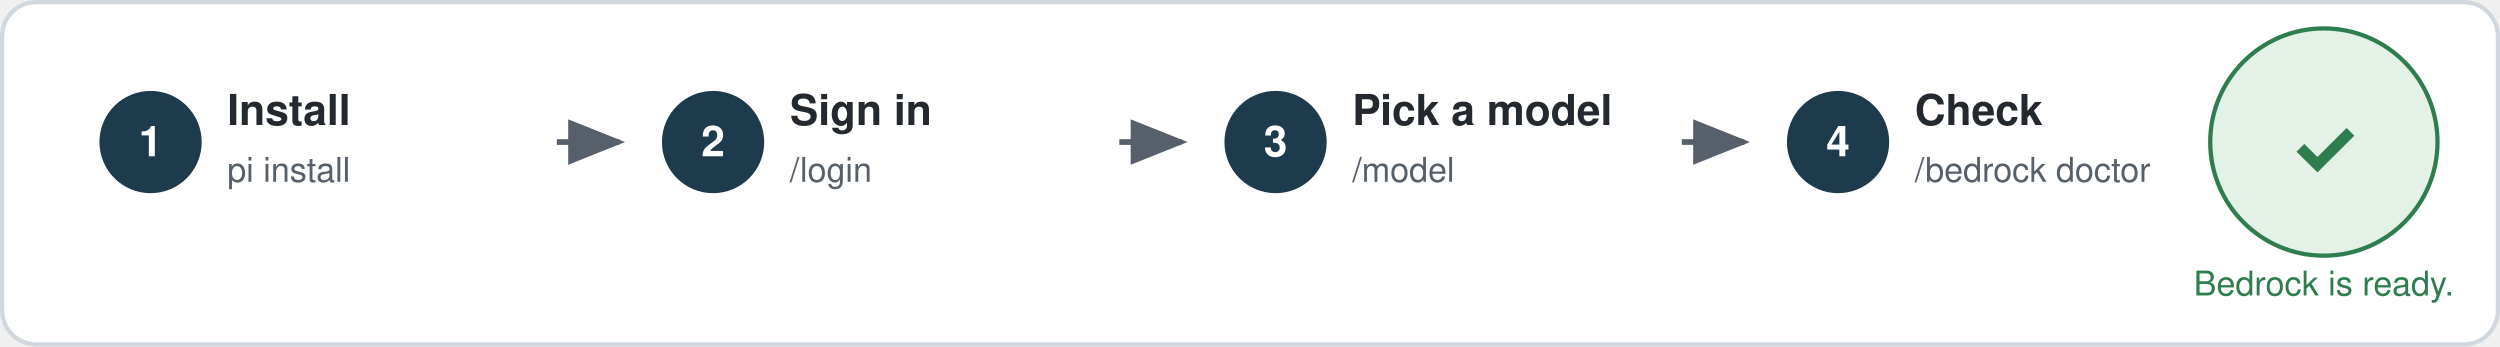
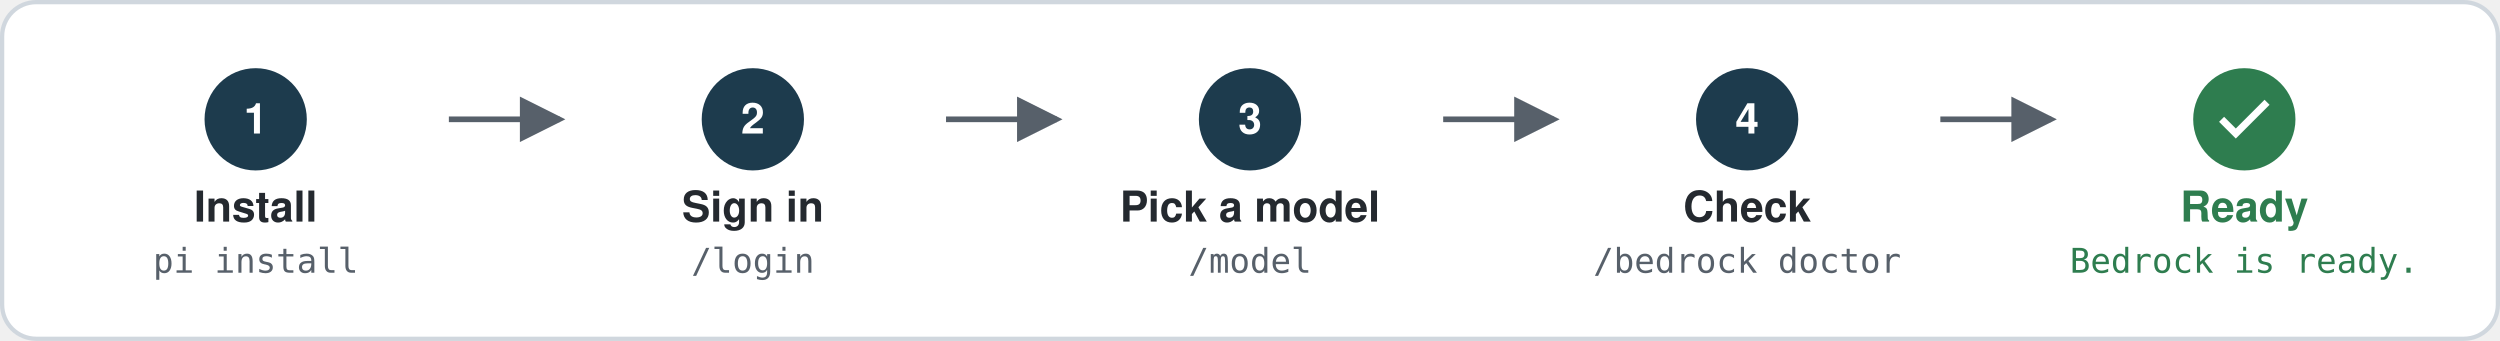
- <svg xmlns="http://www.w3.org/2000/svg" width="880" height="122" viewBox="0 0 880 122" role="img" aria-label="Four steps: install, sign in, pick a model, check. A green check ends at Bedrock is ready." font-family="-apple-system, BlinkMacSystemFont, 'Segoe UI', Helvetica, Arial, sans-serif">
-   <rect x="0.75" y="0.75" width="878.5" height="120.5" rx="12" fill="#FFFFFF" stroke="#D0D7DE" stroke-width="1.5" />
+ <svg xmlns="http://www.w3.org/2000/svg" width="880" height="120" viewBox="0 0 880 120" role="img" aria-label="Four setup steps lead to a green Ready check: install, sign in, pick a model, and check." font-family="-apple-system, BlinkMacSystemFont, 'Segoe UI', Helvetica, Arial, sans-serif">
+   <rect x="0.75" y="0.75" width="878.5" height="118.5" rx="12" fill="#FFFFFF" stroke="#D0D7DE" stroke-width="1.5" />
  <defs>
-     <marker id="setup-arrow" markerWidth="10" markerHeight="8" refX="9" refY="4" orient="auto">
-       <path d="M0 0 L10 4 L0 8 z" fill="#57606A" />
+     <marker id="su-arrow" markerWidth="8" markerHeight="8" refX="7" refY="4" orient="auto">
+       <path d="M0 0 L8 4 L0 8 z" fill="#57606A" />
    </marker>
  </defs>
-   <circle cx="53" cy="50" r="18" fill="#1D3B4D" />
-   <text x="53" y="55" font-size="15" fill="#FFFFFF" font-weight="700" text-anchor="middle">1</text>
-   <text x="80" y="44" font-size="15" fill="#24292F" font-weight="700" text-anchor="start">Install</text>
-   <text x="80" y="64" font-size="12" fill="#57606A" text-anchor="start">pi install</text>
-   <path d="M196 50 H218" fill="none" stroke="#57606A" stroke-width="2" marker-end="url(#setup-arrow)" />
-   <circle cx="251" cy="50" r="18" fill="#1D3B4D" />
-   <text x="251" y="55" font-size="15" fill="#FFFFFF" font-weight="700" text-anchor="middle">2</text>
-   <text x="278" y="44" font-size="15" fill="#24292F" font-weight="700" text-anchor="start">Sign in</text>
-   <text x="278" y="64" font-size="12" fill="#57606A" text-anchor="start">/login</text>
-   <path d="M394 50 H416" fill="none" stroke="#57606A" stroke-width="2" marker-end="url(#setup-arrow)" />
-   <circle cx="449" cy="50" r="18" fill="#1D3B4D" />
-   <text x="449" y="55" font-size="15" fill="#FFFFFF" font-weight="700" text-anchor="middle">3</text>
-   <text x="476" y="44" font-size="15" fill="#24292F" font-weight="700" text-anchor="start">Pick a model</text>
-   <text x="476" y="64" font-size="12" fill="#57606A" text-anchor="start">/model</text>
-   <path d="M592 50 H614" fill="none" stroke="#57606A" stroke-width="2" marker-end="url(#setup-arrow)" />
-   <circle cx="647" cy="50" r="18" fill="#1D3B4D" />
-   <text x="647" y="55" font-size="15" fill="#FFFFFF" font-weight="700" text-anchor="middle">4</text>
-   <text x="674" y="44" font-size="15" fill="#24292F" font-weight="700" text-anchor="start">Check</text>
-   <text x="674" y="64" font-size="12" fill="#57606A" text-anchor="start">/bedrock doctor</text>
-   <rect x="778" y="10" width="80" height="80" rx="40" fill="#E3F1E7" stroke="#2E7D4F" stroke-width="1.5" />
-   <text x="818" y="62" font-size="28" fill="#2E7D4F" font-weight="700" text-anchor="middle">✓</text>
-   <text x="818" y="104" font-size="12" fill="#2E7D4F" text-anchor="middle">Bedrock is ready.</text>
+   <circle cx="90" cy="42" r="18" fill="#1D3B4D" />
+   <text x="90" y="47" font-size="15" fill="#FFFFFF" font-family="-apple-system, BlinkMacSystemFont, 'Segoe UI', Helvetica, Arial, sans-serif" font-weight="700" text-anchor="middle">1</text>
+   <text x="90" y="78" font-size="15" fill="#24292F" font-family="-apple-system, BlinkMacSystemFont, 'Segoe UI', Helvetica, Arial, sans-serif" font-weight="700" text-anchor="middle">Install</text>
+   <text x="90" y="96" font-size="12" fill="#57606A" font-family="ui-monospace, SFMono-Regular, Menlo, Consolas, monospace" text-anchor="middle">pi install</text>
+   <path d="M158 42 H197" fill="none" stroke="#57606A" stroke-width="2" marker-end="url(#su-arrow)" />
+   <circle cx="265" cy="42" r="18" fill="#1D3B4D" />
+   <text x="265" y="47" font-size="15" fill="#FFFFFF" font-family="-apple-system, BlinkMacSystemFont, 'Segoe UI', Helvetica, Arial, sans-serif" font-weight="700" text-anchor="middle">2</text>
+   <text x="265" y="78" font-size="15" fill="#24292F" font-family="-apple-system, BlinkMacSystemFont, 'Segoe UI', Helvetica, Arial, sans-serif" font-weight="700" text-anchor="middle">Sign in</text>
+   <text x="265" y="96" font-size="12" fill="#57606A" font-family="ui-monospace, SFMono-Regular, Menlo, Consolas, monospace" text-anchor="middle">/login</text>
+   <path d="M333 42 H372" fill="none" stroke="#57606A" stroke-width="2" marker-end="url(#su-arrow)" />
+   <circle cx="440" cy="42" r="18" fill="#1D3B4D" />
+   <text x="440" y="47" font-size="15" fill="#FFFFFF" font-family="-apple-system, BlinkMacSystemFont, 'Segoe UI', Helvetica, Arial, sans-serif" font-weight="700" text-anchor="middle">3</text>
+   <text x="440" y="78" font-size="15" fill="#24292F" font-family="-apple-system, BlinkMacSystemFont, 'Segoe UI', Helvetica, Arial, sans-serif" font-weight="700" text-anchor="middle">Pick a model</text>
+   <text x="440" y="96" font-size="12" fill="#57606A" font-family="ui-monospace, SFMono-Regular, Menlo, Consolas, monospace" text-anchor="middle">/model</text>
+   <path d="M508 42 H547" fill="none" stroke="#57606A" stroke-width="2" marker-end="url(#su-arrow)" />
+   <circle cx="615" cy="42" r="18" fill="#1D3B4D" />
+   <text x="615" y="47" font-size="15" fill="#FFFFFF" font-family="-apple-system, BlinkMacSystemFont, 'Segoe UI', Helvetica, Arial, sans-serif" font-weight="700" text-anchor="middle">4</text>
+   <text x="615" y="78" font-size="15" fill="#24292F" font-family="-apple-system, BlinkMacSystemFont, 'Segoe UI', Helvetica, Arial, sans-serif" font-weight="700" text-anchor="middle">Check</text>
+   <text x="615" y="96" font-size="12" fill="#57606A" font-family="ui-monospace, SFMono-Regular, Menlo, Consolas, monospace" text-anchor="middle">/bedrock doctor</text>
+   <path d="M683 42 H722" fill="none" stroke="#57606A" stroke-width="2" marker-end="url(#su-arrow)" />
+   <circle cx="790" cy="42" r="18" fill="#2E7D4F" />
+   <path d="M782 42 l5 5 11 -11" fill="none" stroke="#FFFFFF" stroke-width="2.5" />
+   <text x="790" y="78" font-size="15" fill="#2E7D4F" font-family="-apple-system, BlinkMacSystemFont, 'Segoe UI', Helvetica, Arial, sans-serif" font-weight="700" text-anchor="middle">Ready</text>
+   <text x="790" y="96" font-size="12" fill="#2E7D4F" font-family="ui-monospace, SFMono-Regular, Menlo, Consolas, monospace" text-anchor="middle">Bedrock is ready.</text>
</svg>
